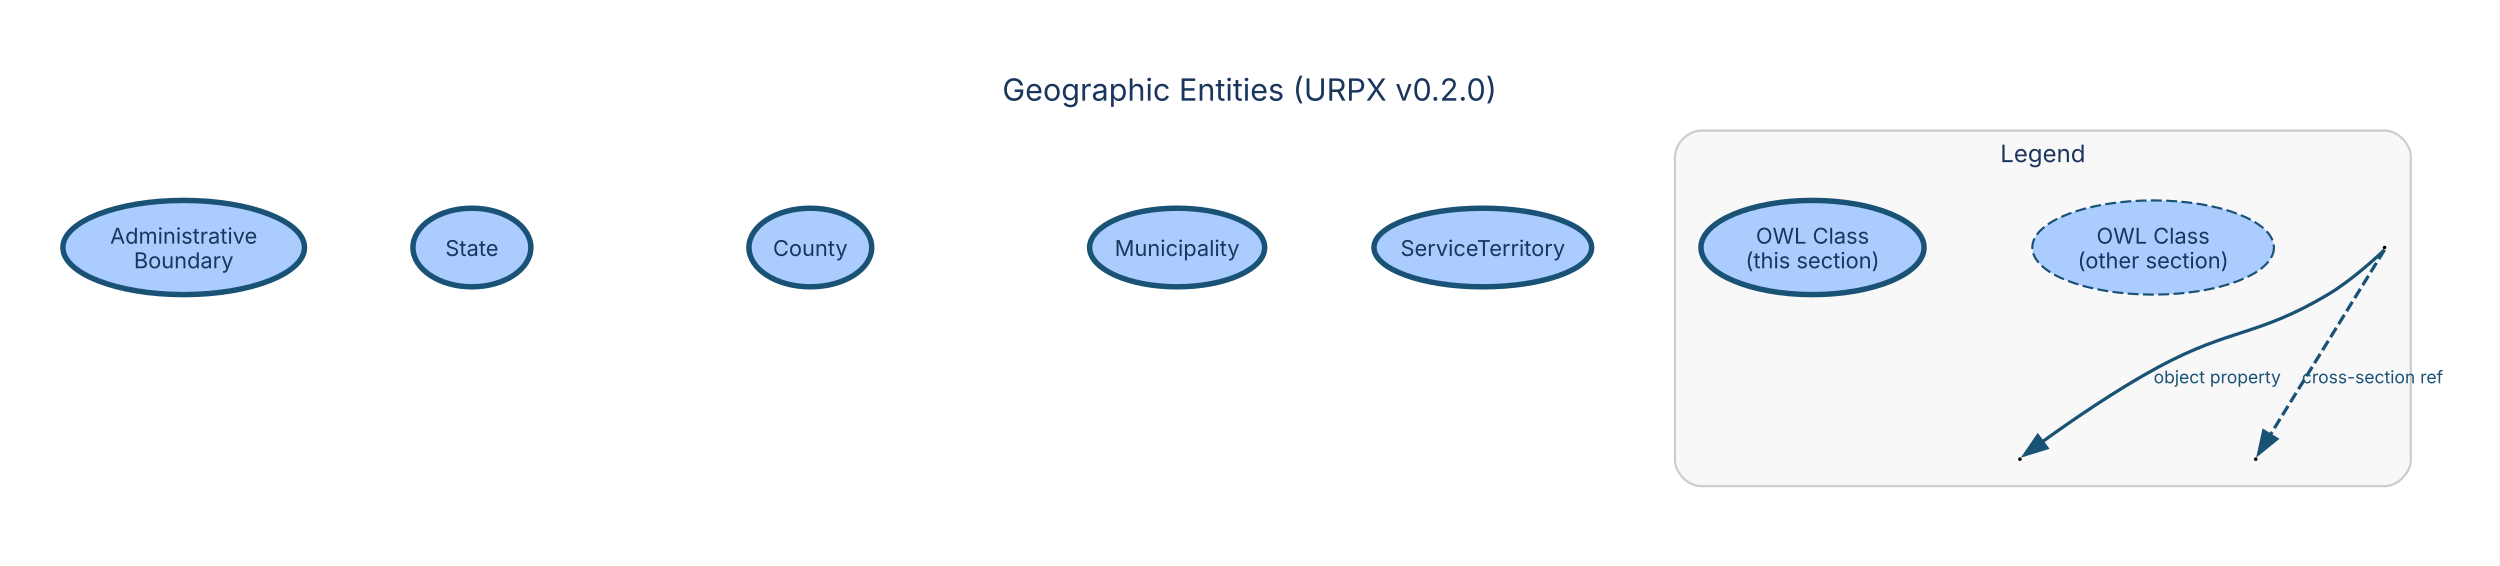
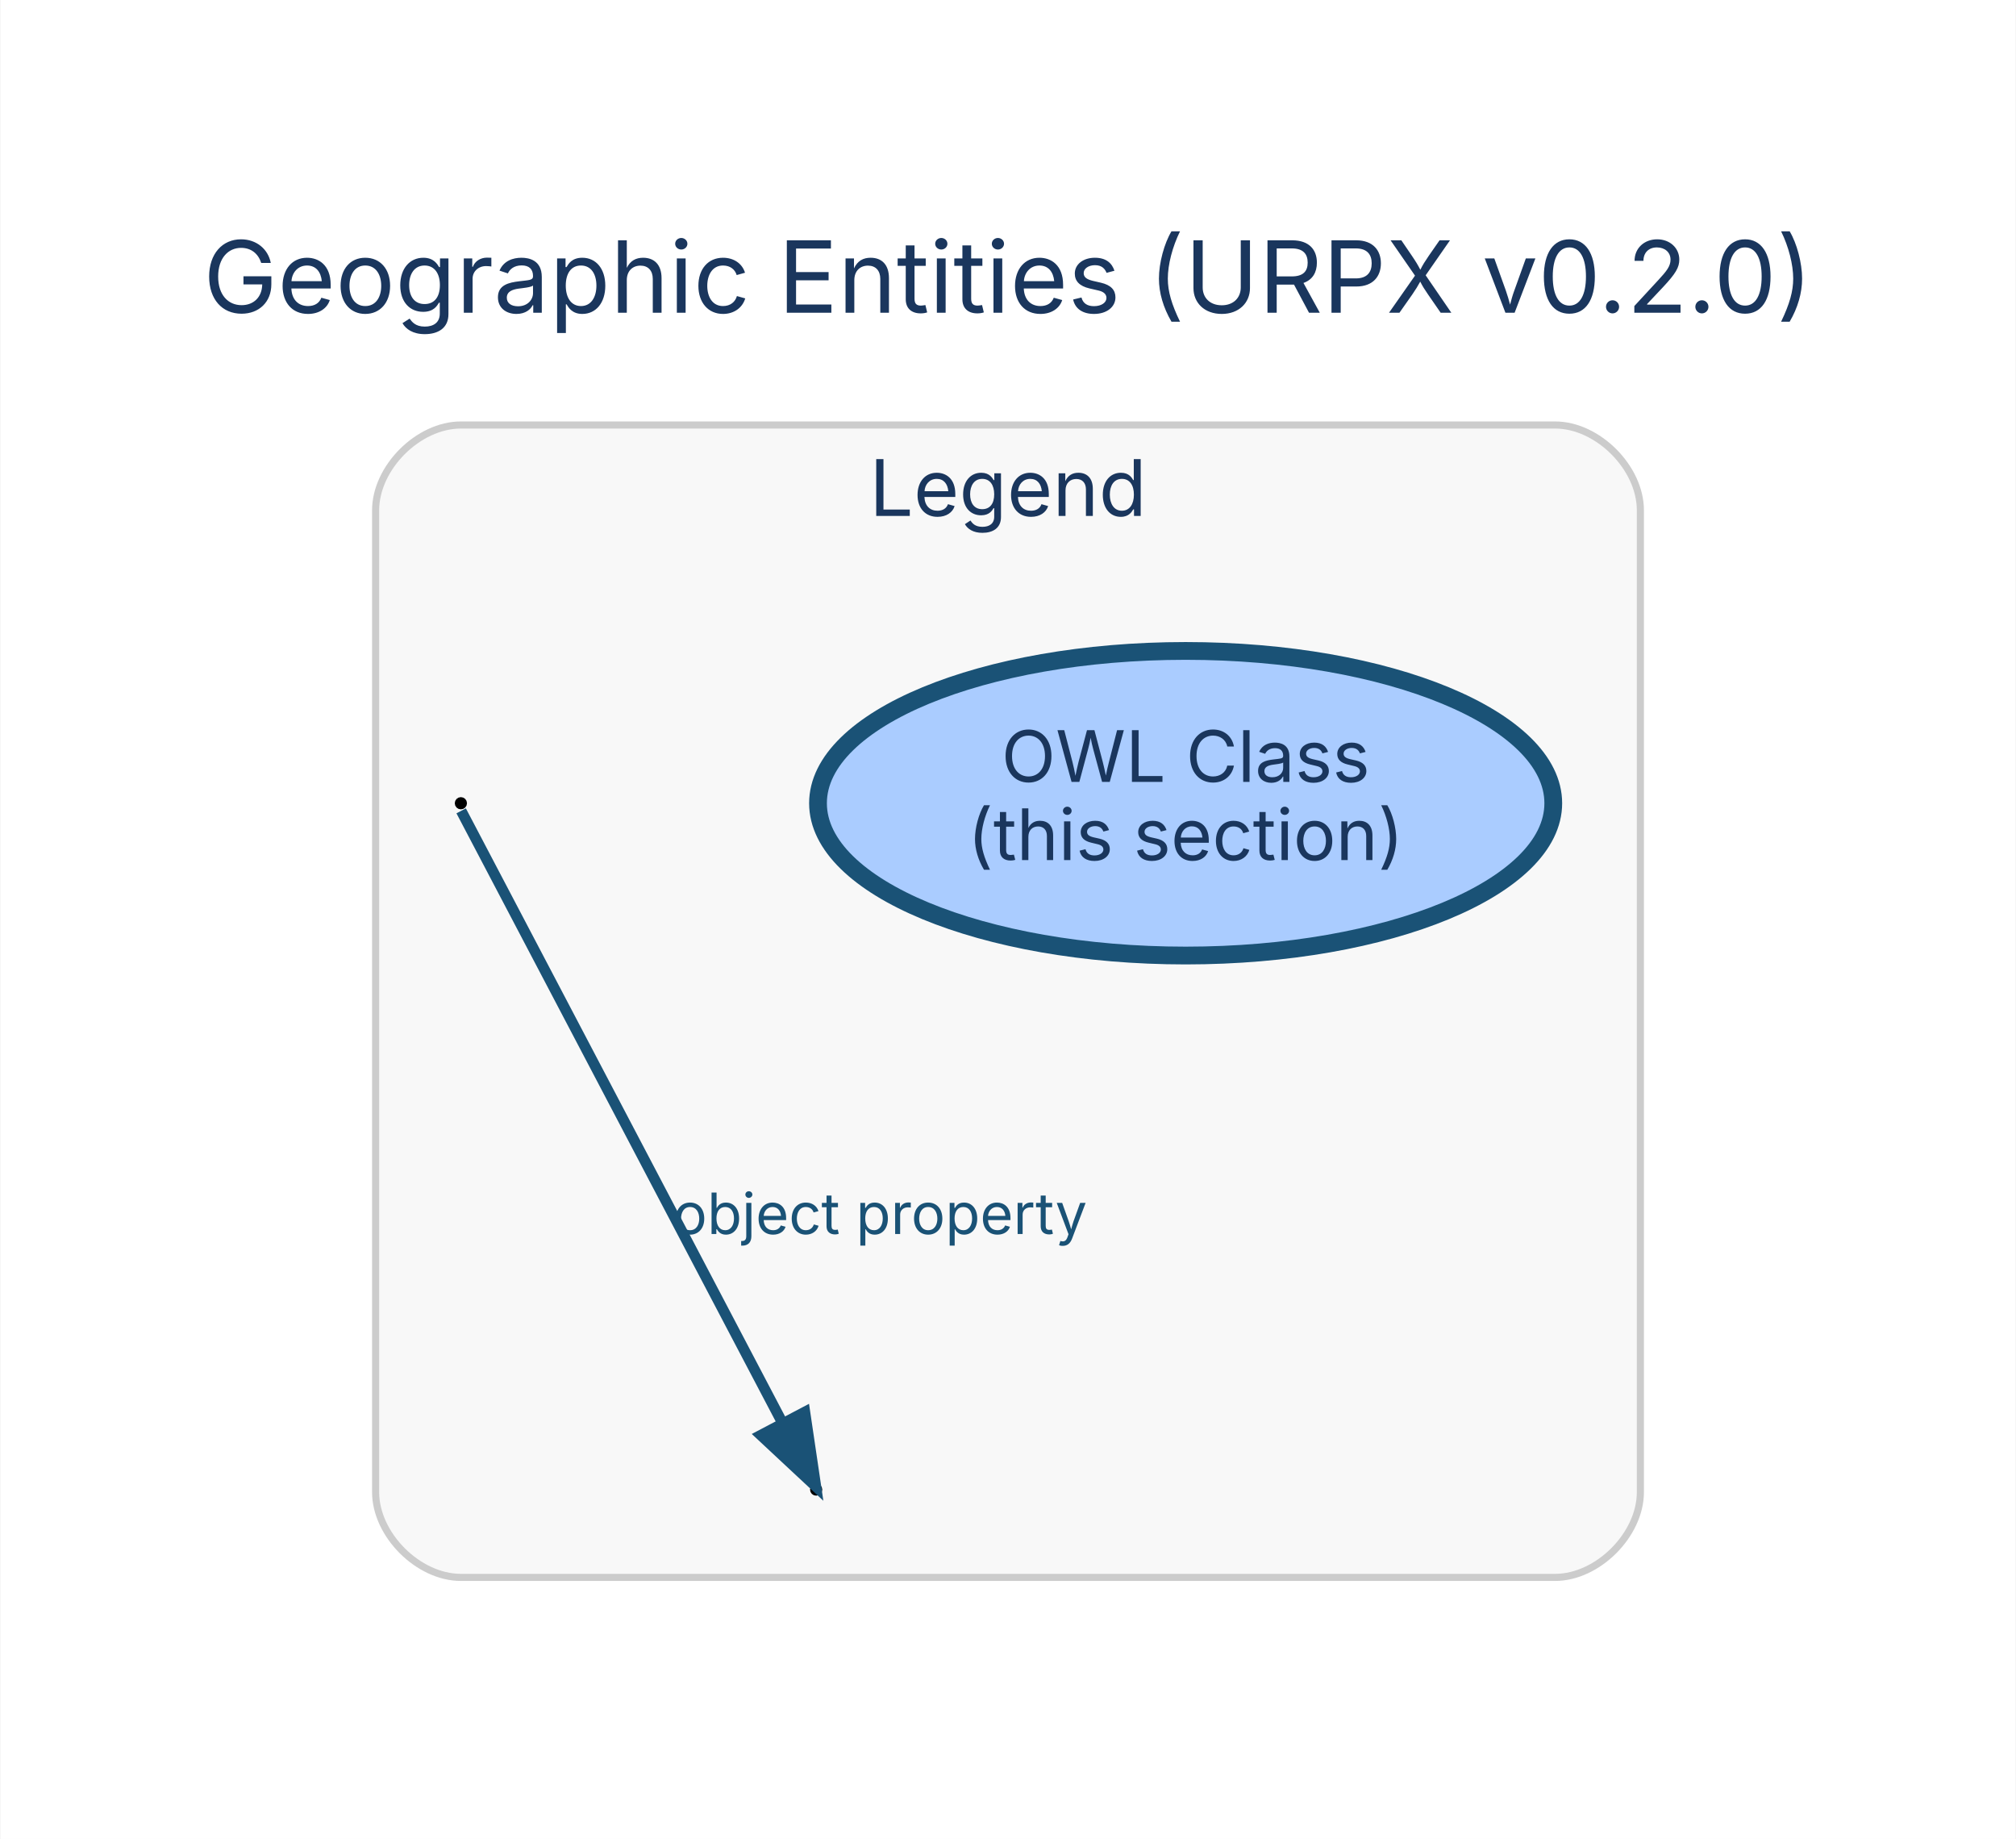
- <svg xmlns="http://www.w3.org/2000/svg" width="1145pt" height="259pt" viewBox="0.00 0.00 1145.00 259.00">
-   <g id="graph0" class="graph" transform="scale(1 1) rotate(0) translate(28.8 230.65)">
-     <polygon fill="white" stroke="none" points="-28.8,28.8 -28.8,-230.65 1115.85,-230.65 1115.85,28.8 -28.8,28.8" />
-     <text xml:space="preserve" text-anchor="middle" x="543.52" y="-184.55" font-family="Inter, Helvetica, Arial, sans-serif" font-size="14.00" fill="#1a365d">Geographic Entities (URPX v0.2.0)</text>
-     <g id="clust4" class="cluster">
-       <path fill="#f8f8f8" stroke="#cccccc" d="M750.33,-8C750.33,-8 1063.33,-8 1063.33,-8 1069.33,-8 1075.33,-14 1075.33,-20 1075.33,-20 1075.33,-158.85 1075.33,-158.85 1075.33,-164.85 1069.33,-170.85 1063.33,-170.85 1063.33,-170.85 750.33,-170.85 750.33,-170.85 744.33,-170.85 738.33,-164.85 738.33,-158.85 738.33,-158.85 738.33,-20 738.33,-20 738.33,-14 744.33,-8 750.33,-8" />
-       <text xml:space="preserve" text-anchor="middle" x="906.83" y="-156.4" font-family="Inter, Helvetica, Arial, sans-serif" font-size="11.00" fill="#1a365d">Legend</text>
+ <svg xmlns="http://www.w3.org/2000/svg" width="284pt" height="259pt" viewBox="0.00 0.00 283.60 258.75">
+   <g id="graph0" class="graph" transform="scale(1 1) rotate(0) translate(28.8 229.95)">
+     <polygon fill="white" stroke="transparent" points="-28.8,28.8 -28.8,-229.95 254.8,-229.95 254.8,28.8 -28.8,28.8" />
+     <text text-anchor="middle" x="113" y="-185.95" font-family="Inter, Helvetica, Arial, sans-serif" font-size="14.00" fill="#1a365d">Geographic Entities (URPX v0.2.0)</text>
+     <g id="clust1" class="cluster">
+       <path fill="#f8f8f8" stroke="#cccccc" d="M36,-8C36,-8 190,-8 190,-8 196,-8 202,-14 202,-20 202,-20 202,-158.15 202,-158.15 202,-164.15 196,-170.15 190,-170.15 190,-170.15 36,-170.15 36,-170.15 30,-170.15 24,-164.15 24,-158.15 24,-158.15 24,-20 24,-20 24,-14 30,-8 36,-8" />
+       <text text-anchor="middle" x="113" y="-157.35" font-family="Inter, Helvetica, Arial, sans-serif" font-size="11.00" fill="#1a365d">Legend</text>
    </g>
    <g id="node1" class="node">
-       <ellipse fill="#aaccff" stroke="#1a5276" stroke-width="2.5" cx="55.33" cy="-117.29" rx="55.33" ry="21.57" />
-       <text xml:space="preserve" text-anchor="middle" x="55.33" y="-119.04" font-family="Inter, Helvetica, Arial, sans-serif" font-size="10.00" fill="#1a365d">Administrative</text>
-       <text xml:space="preserve" text-anchor="middle" x="55.33" y="-107.79" font-family="Inter, Helvetica, Arial, sans-serif" font-size="10.00" fill="#1a365d">Boundary</text>
+       <ellipse fill="#aaccff" stroke="#1a5276" stroke-width="2.5" cx="138" cy="-116.93" rx="51.74" ry="21.43" />
+       <text text-anchor="middle" x="138" y="-119.93" font-family="Inter, Helvetica, Arial, sans-serif" font-size="10.00" fill="#1a365d">OWL Class</text>
+       <text text-anchor="middle" x="138" y="-108.93" font-family="Inter, Helvetica, Arial, sans-serif" font-size="10.00" fill="#1a365d">(this section)</text>
    </g>
    <g id="node2" class="node">
-       <ellipse fill="#aaccff" stroke="#1a5276" stroke-width="2.5" cx="187.33" cy="-117.29" rx="27" ry="18" />
-       <text xml:space="preserve" text-anchor="middle" x="187.33" y="-113.41" font-family="Inter, Helvetica, Arial, sans-serif" font-size="10.00" fill="#1a365d">State</text>
+       <ellipse fill="black" stroke="black" cx="36" cy="-116.93" rx="0.36" ry="0.36" />
    </g>
    <g id="node3" class="node">
-       <ellipse fill="#aaccff" stroke="#1a5276" stroke-width="2.5" cx="342.33" cy="-117.29" rx="28.11" ry="18" />
-       <text xml:space="preserve" text-anchor="middle" x="342.33" y="-113.41" font-family="Inter, Helvetica, Arial, sans-serif" font-size="10.00" fill="#1a365d">County</text>
+       <ellipse fill="black" stroke="black" cx="86" cy="-20.36" rx="0.36" ry="0.36" />
    </g>
-     <g id="node4" class="node">
-       <ellipse fill="#aaccff" stroke="#1a5276" stroke-width="2.5" cx="510.33" cy="-117.29" rx="40.09" ry="18" />
-       <text xml:space="preserve" text-anchor="middle" x="510.33" y="-113.41" font-family="Inter, Helvetica, Arial, sans-serif" font-size="10.00" fill="#1a365d">Municipality</text>
-     </g>
-     <g id="node5" class="node">
-       <ellipse fill="#aaccff" stroke="#1a5276" stroke-width="2.5" cx="650.33" cy="-117.29" rx="49.85" ry="18" />
-       <text xml:space="preserve" text-anchor="middle" x="650.33" y="-113.41" font-family="Inter, Helvetica, Arial, sans-serif" font-size="10.00" fill="#1a365d">ServiceTerritory</text>
-     </g>
-     <g id="node6" class="node">
-       <ellipse fill="#aaccff" stroke="#1a5276" stroke-width="2.5" cx="801.33" cy="-117.29" rx="51.09" ry="21.57" />
-       <text xml:space="preserve" text-anchor="middle" x="801.33" y="-119.04" font-family="Inter, Helvetica, Arial, sans-serif" font-size="10.00" fill="#1a365d">OWL Class</text>
-       <text xml:space="preserve" text-anchor="middle" x="801.33" y="-107.79" font-family="Inter, Helvetica, Arial, sans-serif" font-size="10.00" fill="#1a365d">(this section)</text>
-     </g>
-     <g id="node7" class="node">
-       <ellipse fill="#aaccff" stroke="#1a5276" stroke-dasharray="5,2" cx="957.33" cy="-117.29" rx="55.33" ry="21.57" />
-       <text xml:space="preserve" text-anchor="middle" x="957.33" y="-119.04" font-family="Inter, Helvetica, Arial, sans-serif" font-size="10.00" fill="#1a365d">OWL Class</text>
-       <text xml:space="preserve" text-anchor="middle" x="957.33" y="-107.79" font-family="Inter, Helvetica, Arial, sans-serif" font-size="10.00" fill="#1a365d">(other section)</text>
-     </g>
-     <g id="node8" class="node">
-       <ellipse fill="black" stroke="black" cx="1063.33" cy="-117.29" rx="0.36" ry="0.36" />
-     </g>
-     <g id="node9" class="node">
-       <ellipse fill="black" stroke="black" cx="896.33" cy="-20.36" rx="0.36" ry="0.36" />
-     </g>
-     <g id="edge3" class="edge">
-       <path fill="none" stroke="#1a5276" stroke-width="1.5" d="M1063.18,-116.14C1061.67,-114.68 1049.2,-102.78 1037.33,-95.72 1005.24,-76.64 992.97,-80.39 960.08,-62.72 940.16,-52.01 918.48,-36.92 906.23,-28.05" />
-       <polygon fill="#1a5276" stroke="#1a5276" stroke-width="1.5" points="908.67,-25.5 898.54,-22.37 904.5,-31.13 908.67,-25.5" />
-       <text xml:space="preserve" text-anchor="middle" x="986.71" y="-55.12" font-family="Inter, Helvetica, Arial, sans-serif" font-size="8.00" fill="#1a5276">object property</text>
-     </g>
-     <g id="node10" class="node">
-       <ellipse fill="black" stroke="black" cx="1004.33" cy="-20.36" rx="0.36" ry="0.36" />
-     </g>
-     <g id="edge4" class="edge">
-       <path fill="none" stroke="#1a5276" stroke-width="1.5" stroke-dasharray="5,2" d="M1063.29,-116.22C1061.88,-113.93 1025.82,-55.53 1010.8,-31.2" />
-       <polygon fill="#1a5276" stroke="#1a5276" stroke-width="1.5" points="1013.92,-29.59 1005.69,-22.92 1007.96,-33.27 1013.92,-29.59" />
-       <text xml:space="preserve" text-anchor="middle" x="1057.8" y="-55.12" font-family="Inter, Helvetica, Arial, sans-serif" font-size="8.00" fill="#1a5276">cross-section ref</text>
+     <g id="edge1" class="edge">
+       <path fill="none" stroke="#1a5276" stroke-width="1.5" d="M36.04,-115.86C37.26,-113.54 69.09,-52.93 81.29,-29.68" />
+       <polygon fill="#1a5276" stroke="#1a5276" stroke-width="1.5" points="84.41,-31.27 85.96,-20.79 78.22,-28.01 84.41,-31.27" />
+       <text text-anchor="middle" x="95" y="-56.32" font-family="Inter, Helvetica, Arial, sans-serif" font-size="8.00" fill="#1a5276">object property</text>
    </g>
  </g>
</svg>
